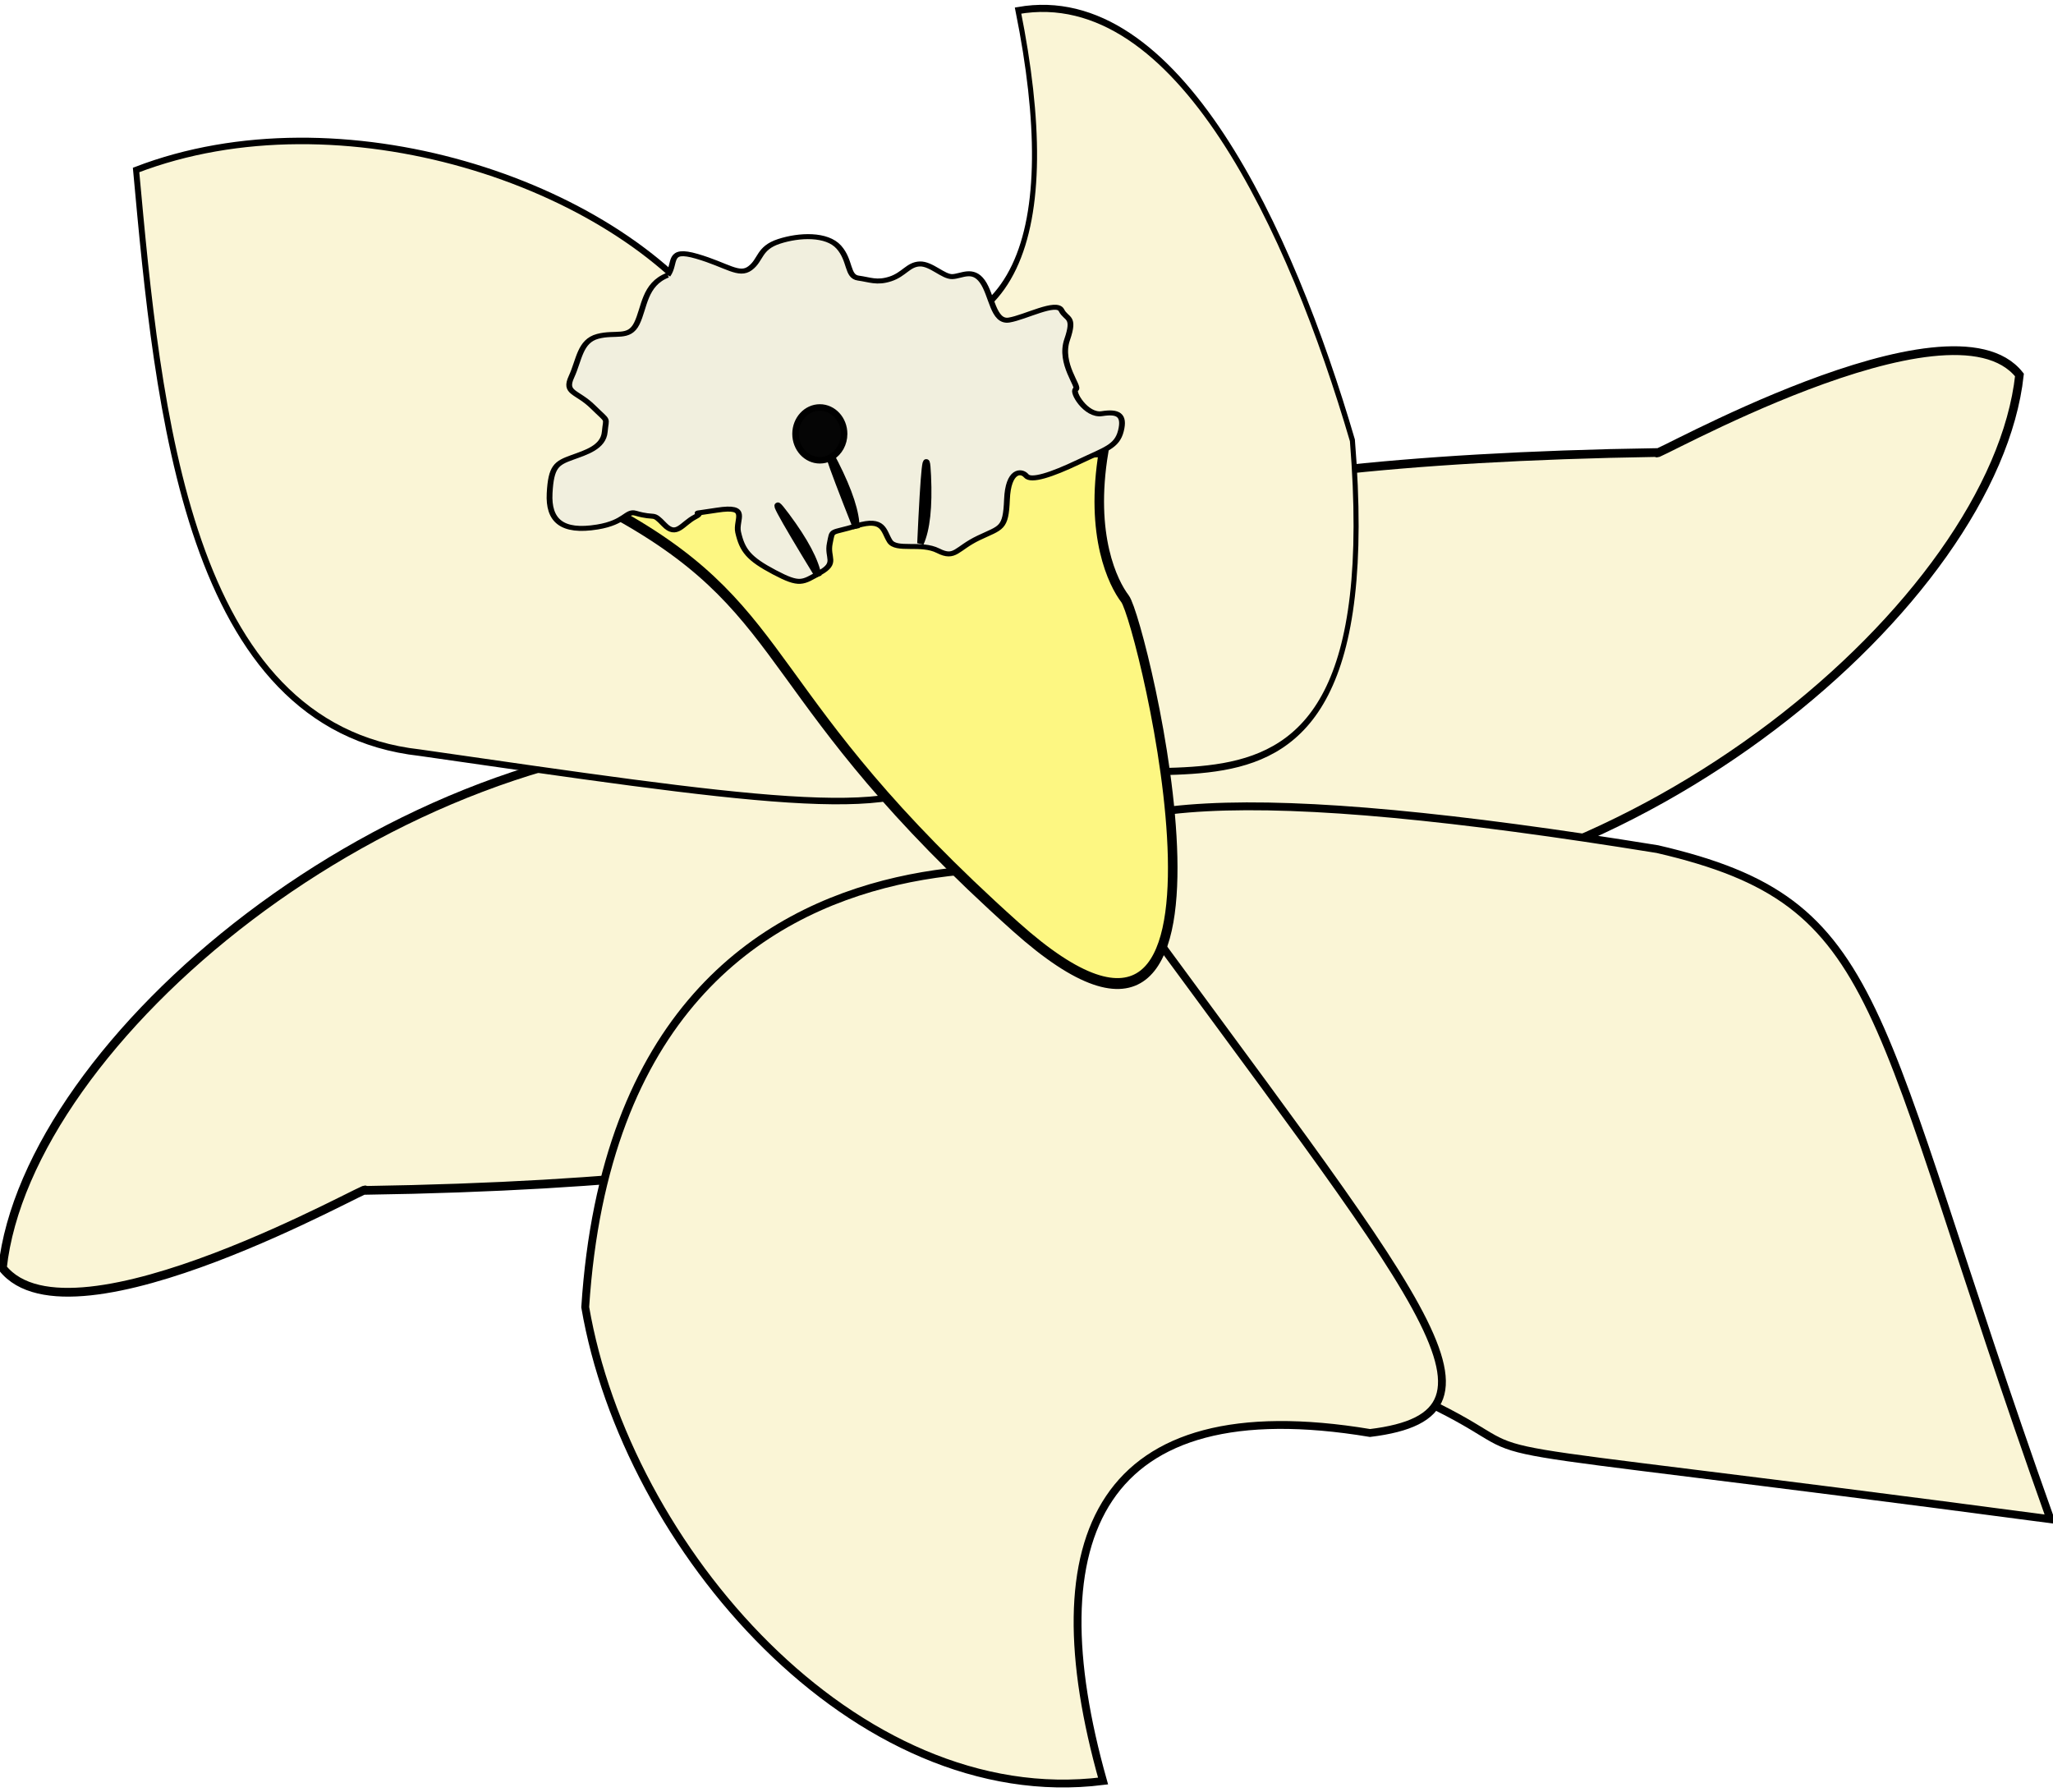
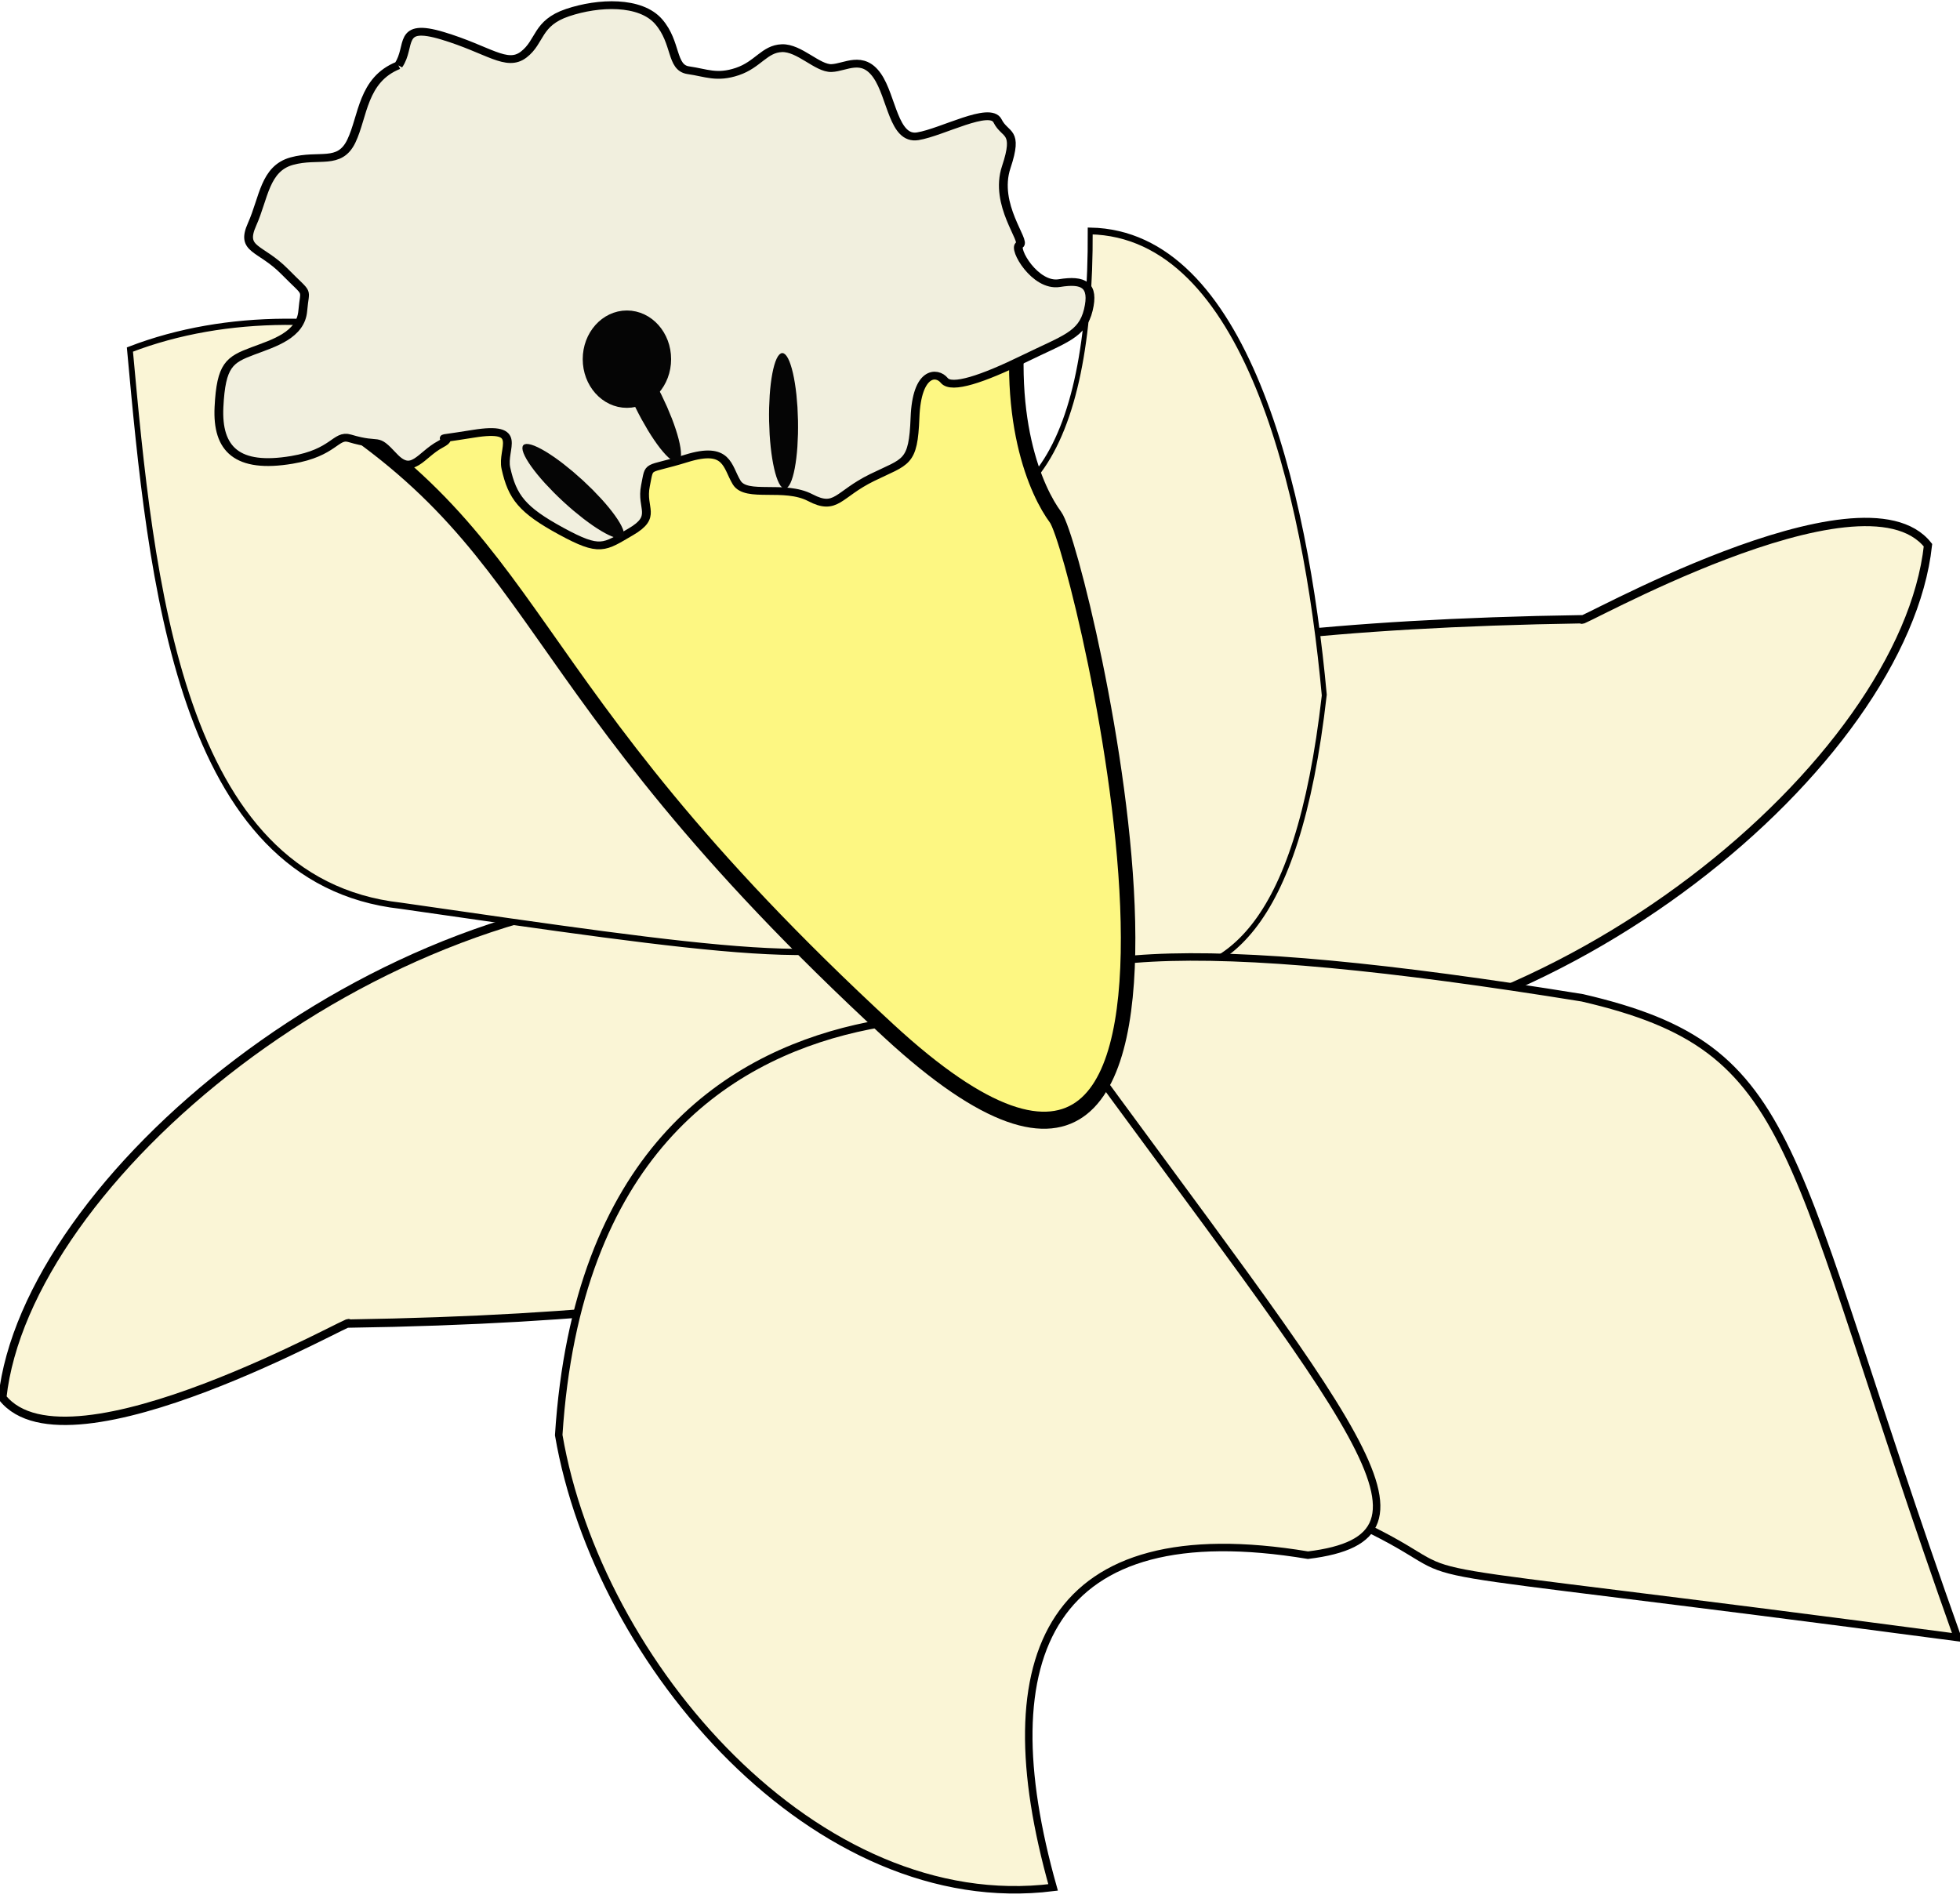
- <svg xmlns="http://www.w3.org/2000/svg" id="daffodil" viewBox="0 0 157 137" shape-rendering="geometricPrecision" text-rendering="geometricPrecision" project-id="94bdebd55708435f8cd9dd3cb9d91cef" export-id="0f0f0b5d3eff41b892e2c8cdd109eb6a" cached="false">
-   <path id="daffodil-u-petal-6" d="M116.165,180.294c-24.128-6.497-54.638,7.185-60.561,21.723c3.108,6.997,27.473.859,26.253,1.373c71.982,17.677,47.765-10.637,50.089-6.43s-4.078-13.762-15.782-16.666Z" transform="matrix(1.039298-.282282 0.293128 1.07923-116.8144-105.3703)" fill="#faf5d6" stroke="#000" stroke-width="0.6" />
-   <path id="daffodil-u-petal-5" d="M116.165,180.294c-24.128-6.497-54.638,7.185-60.561,21.723c3.108,6.997,27.473.859,26.253,1.373c71.982,17.677,47.765-10.637,50.089-6.43s-4.078-13.762-15.782-16.666Z" transform="matrix(-1.039298 0.282282-.293128-1.07923 271.4413 231.0002)" fill="#faf5d6" stroke="#000" stroke-width="0.6" />
-   <path id="daffodil-u-petal-4" d="M140.124,179.236c23.416,32.131,31.698,40.867,19.647,42.342-20.696-3.45-25.694,7.912-20.416,26.613-18.882,2.368-32.308-18.542-39.601-36.235-4.863-42.663,32.173-19.78,40.37-32.721Z" transform="matrix(-.645629 0 0-.907014 167.8265 225.9208)" fill="#faf5d6" stroke="#000" stroke-width="0.6" />
-   <path id="daffodil-u-petal-3" d="M181.748,176.93c17.739,4.112,15.994,11.794,30.054,51.241-50.23-6.659-37.425-3.845-46.905-8.587-40.46-40.036-45.117-52.672,16.851-42.654Z" transform="translate(-55-112)" fill="#faf5d6" stroke="#000" stroke-width="0.6" />
-   <path id="daffodil-u-petal-2" d="M194.623,179.168c23.34,2.4,26.218,31.576,28.426,53.789-20.453,7.252-47.851-1.118-58.149-14.145-35.572-48.963-34.948-48.212,29.723-39.644Z" transform="matrix(-.762854 0 0-.828324 180.56 205.9626)" fill="#faf5d6" stroke="#000" stroke-width="0.6" />
-   <path id="daffodil-u-petal-1" d="M140.124,179.236c23.416,32.131,31.698,40.867,19.647,42.342-20.696-3.45-25.694,7.912-20.416,26.613-18.938,2.377-36.451-17.852-39.601-36.235c2.886-44.646,47.239-31.323,40.37-32.721Z" transform="translate(-55-112)" fill="#faf5d6" stroke="#000" stroke-width="0.6" />
-   <path id="daffodil-u-trumpet" d="M138.771,150.259q-34.442,1.569-30.321,3.607c10.977,5.429,8.699,9.973,24.803,22.598s7.944-16.857,6.872-18.085c-.748-.856-2.236-3.471-1.354-8.12Z" transform="matrix(1.215607 0.000882-.001006 1.38645-84.14279-173.9209)" fill="#fdf782" stroke="#000" stroke-width="0.6" />
-   <path id="daffodil-u-inner-trumpet" d="M36.322,173.394c.952-1.428,0-3.333,3.095-2.143s4.285,2.619,5.476,1.666.952-2.381,3.095-3.095s4.999-.714,6.19.952.714,3.571,1.905,3.809s1.905.714,3.333.238s1.905-1.667,3.095-1.667s2.381,1.666,3.333,1.666s2.143-.952,3.095.714.952,4.999,2.619,4.761s4.999-2.143,5.476-.952s1.428.714.476,3.571s1.19,5.76.714,5.999.952,3.286,2.619,3.048s2.381.238,1.905,2.143-1.666,2.143-4.523,3.571-4.999,2.143-5.476,1.428-1.848-.805-2.086,2.766-.696,3.294-3.076,4.485-2.517,2.492-4.261,1.37-4.36-.125-4.983-1.37-.498-2.865-3.364-1.993-2.492.249-2.865,1.993.747,2.367-1.121,3.488-2.118,1.495-4.734-.249-3.249-2.756-3.613-4.983c-.249-1.525,1.37-3.225-2.118-2.741-3.669.509-.923-.028-2.294.72s-1.986,2.394-3.232.775-.751-.657-2.937-1.495c-.94-.36-1.094,1.071-3.996,1.495-3.749.548-5.081-1.022-4.832-4.261s.828-3.597,2.465-4.211c1.449-.542,3.287-1.077,3.488-2.932s.498-1.055-1.121-3.048-2.99-1.744-2.118-3.737.997-4.236,2.865-4.734s3.239.498,4.111-1.37.904-4.683,3.395-5.68" transform="matrix(.736107-.027009 0.023299 0.635005 20.28764-88.08122)" fill="#f1efde" stroke="#000" stroke-width="0.6" />
-   <path id="daffodil-u-stamen" d="M79.878,53.446c1.073,2.119,1.609,3.764,1.609,4.933-1.104-2.783-1.782-4.569-2.034-5.359-.231.113-.488.175-.758.175-1.025,0-1.857-.903-1.857-2.018s.831-2.018,1.857-2.018s1.857.903,1.857,2.018c0,.753-.379,1.41-.942,1.756.074.135.163.306.268.512v-0Zm7.073.941c.108,2.373-.079,4.093-.559,5.159.265-5.812.451-7.532.559-5.159ZM76.148,57.462c1.418,1.906,2.226,3.435,2.425,4.587-3.034-4.964-3.843-6.493-2.425-4.587Z" transform="translate(-16-18)" fill="#050505" stroke="#000" stroke-width="0.5" />
+ <svg xmlns="http://www.w3.org/2000/svg" id="daffodil" viewBox="0 0 157 152" shape-rendering="geometricPrecision" text-rendering="geometricPrecision" project-id="94bdebd55708435f8cd9dd3cb9d91cef" export-id="c4d27cc009ce4fd2b29b5043ebdd5f5d" cached="false">
+   <path id="daffodil-u-petal-6" d="M116.165,180.294c-24.128-6.497-54.638,7.185-60.561,21.723c3.108,6.997,27.473.859,26.253,1.373c71.982,17.677,47.765-10.637,50.089-6.43s-4.078-13.762-15.782-16.666Z" transform="matrix(1.039298-.282282 0.293128 1.07923-116.8144-90.37029)" fill="#faf5d6" stroke="#000" stroke-width="0.6" />
+   <path id="daffodil-u-petal-5" d="M116.165,180.294c-24.128-6.497-54.638,7.185-60.561,21.723c3.108,6.997,27.473.859,26.253,1.373c71.982,17.677,47.765-10.637,50.089-6.43s-4.078-13.762-15.782-16.666Z" transform="matrix(-1.039298 0.282282-.293128-1.07923 271.4413 246.0002)" fill="#faf5d6" stroke="#000" stroke-width="0.6" />
+   <path id="daffodil-u-petal-4" d="M140.124,179.236c23.416,32.131,31.698,40.867,19.647,42.342-20.696-3.45-25.694,7.912-20.416,26.613-18.882,2.368-32.308-18.542-39.601-36.235-4.863-42.663,32.173-19.78,40.37-32.721Z" transform="matrix(-.633506-.124527 0.174943-.889983 132.1918 256.7396)" fill="#faf5d6" stroke="#000" stroke-width="0.6" />
+   <path id="daffodil-u-petal-3" d="M181.748,176.93c17.739,4.112,15.994,11.794,30.054,51.241-50.23-6.659-37.425-3.845-46.905-8.587-40.46-40.036-45.117-52.672,16.851-42.654Z" transform="translate(-55-97)" fill="#faf5d6" stroke="#000" stroke-width="0.6" />
+   <path id="daffodil-u-petal-2" d="M194.623,179.168c23.34,2.4,26.218,31.576,28.426,53.789-20.453,7.252-47.851-1.118-58.149-14.145-35.572-48.963-34.948-48.212,29.723-39.644Z" transform="matrix(-.762854 0 0-.828324 180.56 220.9626)" fill="#faf5d6" stroke="#000" stroke-width="0.6" />
+   <path id="daffodil-u-petal-1" d="M140.124,179.236c23.416,32.131,31.698,40.867,19.647,42.342-20.696-3.45-25.694,7.912-20.416,26.613-18.938,2.377-36.451-17.852-39.601-36.235c2.886-44.646,47.239-31.323,40.37-32.721Z" transform="translate(-55-97)" fill="#faf5d6" stroke="#000" stroke-width="0.6" />
+   <path id="daffodil-u-trumpet" d="M138.771,150.259q-34.442,1.569-30.321,3.607c10.977,5.429,8.699,9.973,24.803,22.598s7.944-16.857,6.872-18.085c-.748-.856-2.236-3.471-1.354-8.12Z" transform="matrix(1.937667 0.001405-.001651 2.276383-186.7055-319.2997)" fill="#fdf782" stroke="#000" stroke-width="0.6" />
+   <path id="daffodil-u-inner-trumpet" d="M36.322,173.394c.952-1.428,0-3.333,3.095-2.143s4.285,2.619,5.476,1.666.952-2.381,3.095-3.095s4.999-.714,6.19.952.714,3.571,1.905,3.809s1.905.714,3.333.238s1.905-1.667,3.095-1.667s2.381,1.666,3.333,1.666s2.143-.952,3.095.714.952,4.999,2.619,4.761s4.999-2.143,5.476-.952s1.428.714.476,3.571s1.19,5.76.714,5.999.952,3.286,2.619,3.048s2.381.238,1.905,2.143-1.666,2.143-4.523,3.571-4.999,2.143-5.476,1.428-1.848-.805-2.086,2.766-.696,3.294-3.076,4.485-2.517,2.492-4.261,1.37-4.36-.125-4.983-1.37-.498-2.865-3.364-1.993-2.492.249-2.865,1.993.747,2.367-1.121,3.488-2.118,1.495-4.734-.249-3.249-2.756-3.613-4.983c-.249-1.525,1.37-3.225-2.118-2.741-3.669.509-.923-.028-2.294.72s-1.986,2.394-3.232.775-.751-.657-2.937-1.495c-.94-.36-1.094,1.071-3.996,1.495-3.749.548-5.081-1.022-4.832-4.261s.828-3.597,2.465-4.211c1.449-.542,3.287-1.077,3.488-2.932s.498-1.055-1.121-3.048-2.99-1.744-2.118-3.737.997-4.236,2.865-4.734s3.239.498,4.111-1.37.904-4.683,3.395-5.68" transform="matrix(1.173342-.043052 0.038255 1.042607-17.34044-173.981)" fill="#f1efde" stroke="#000" stroke-width="0.6" />
+   <ellipse id="daffodil-u-stamen-4" rx="1.721" ry="1.875" transform="matrix(1.593991 0 0 1.641884 50.21746 28.77091)" fill="#050505" stroke="#050505" />
+   <ellipse id="daffodil-u-stamen-3" rx="1.721" ry="1.875" transform="matrix(.467772-.230162 1.009688 2.052047 51.93812 32.12436)" fill="#050505" stroke="#050505" />
+   <ellipse id="daffodil-u-stamen-2" rx="1.721" ry="1.875" transform="matrix(.353378-.383287 1.681424 1.550218 45.91546 39.34177)" fill="#050505" stroke="#050505" />
+   <ellipse id="daffodil-u-stamen-1" rx="1.721" ry="1.875" transform="matrix(.521234-.010006 0.043894 2.286578 62.76451 33.71395)" fill="#050505" stroke="#050505" />
</svg>
